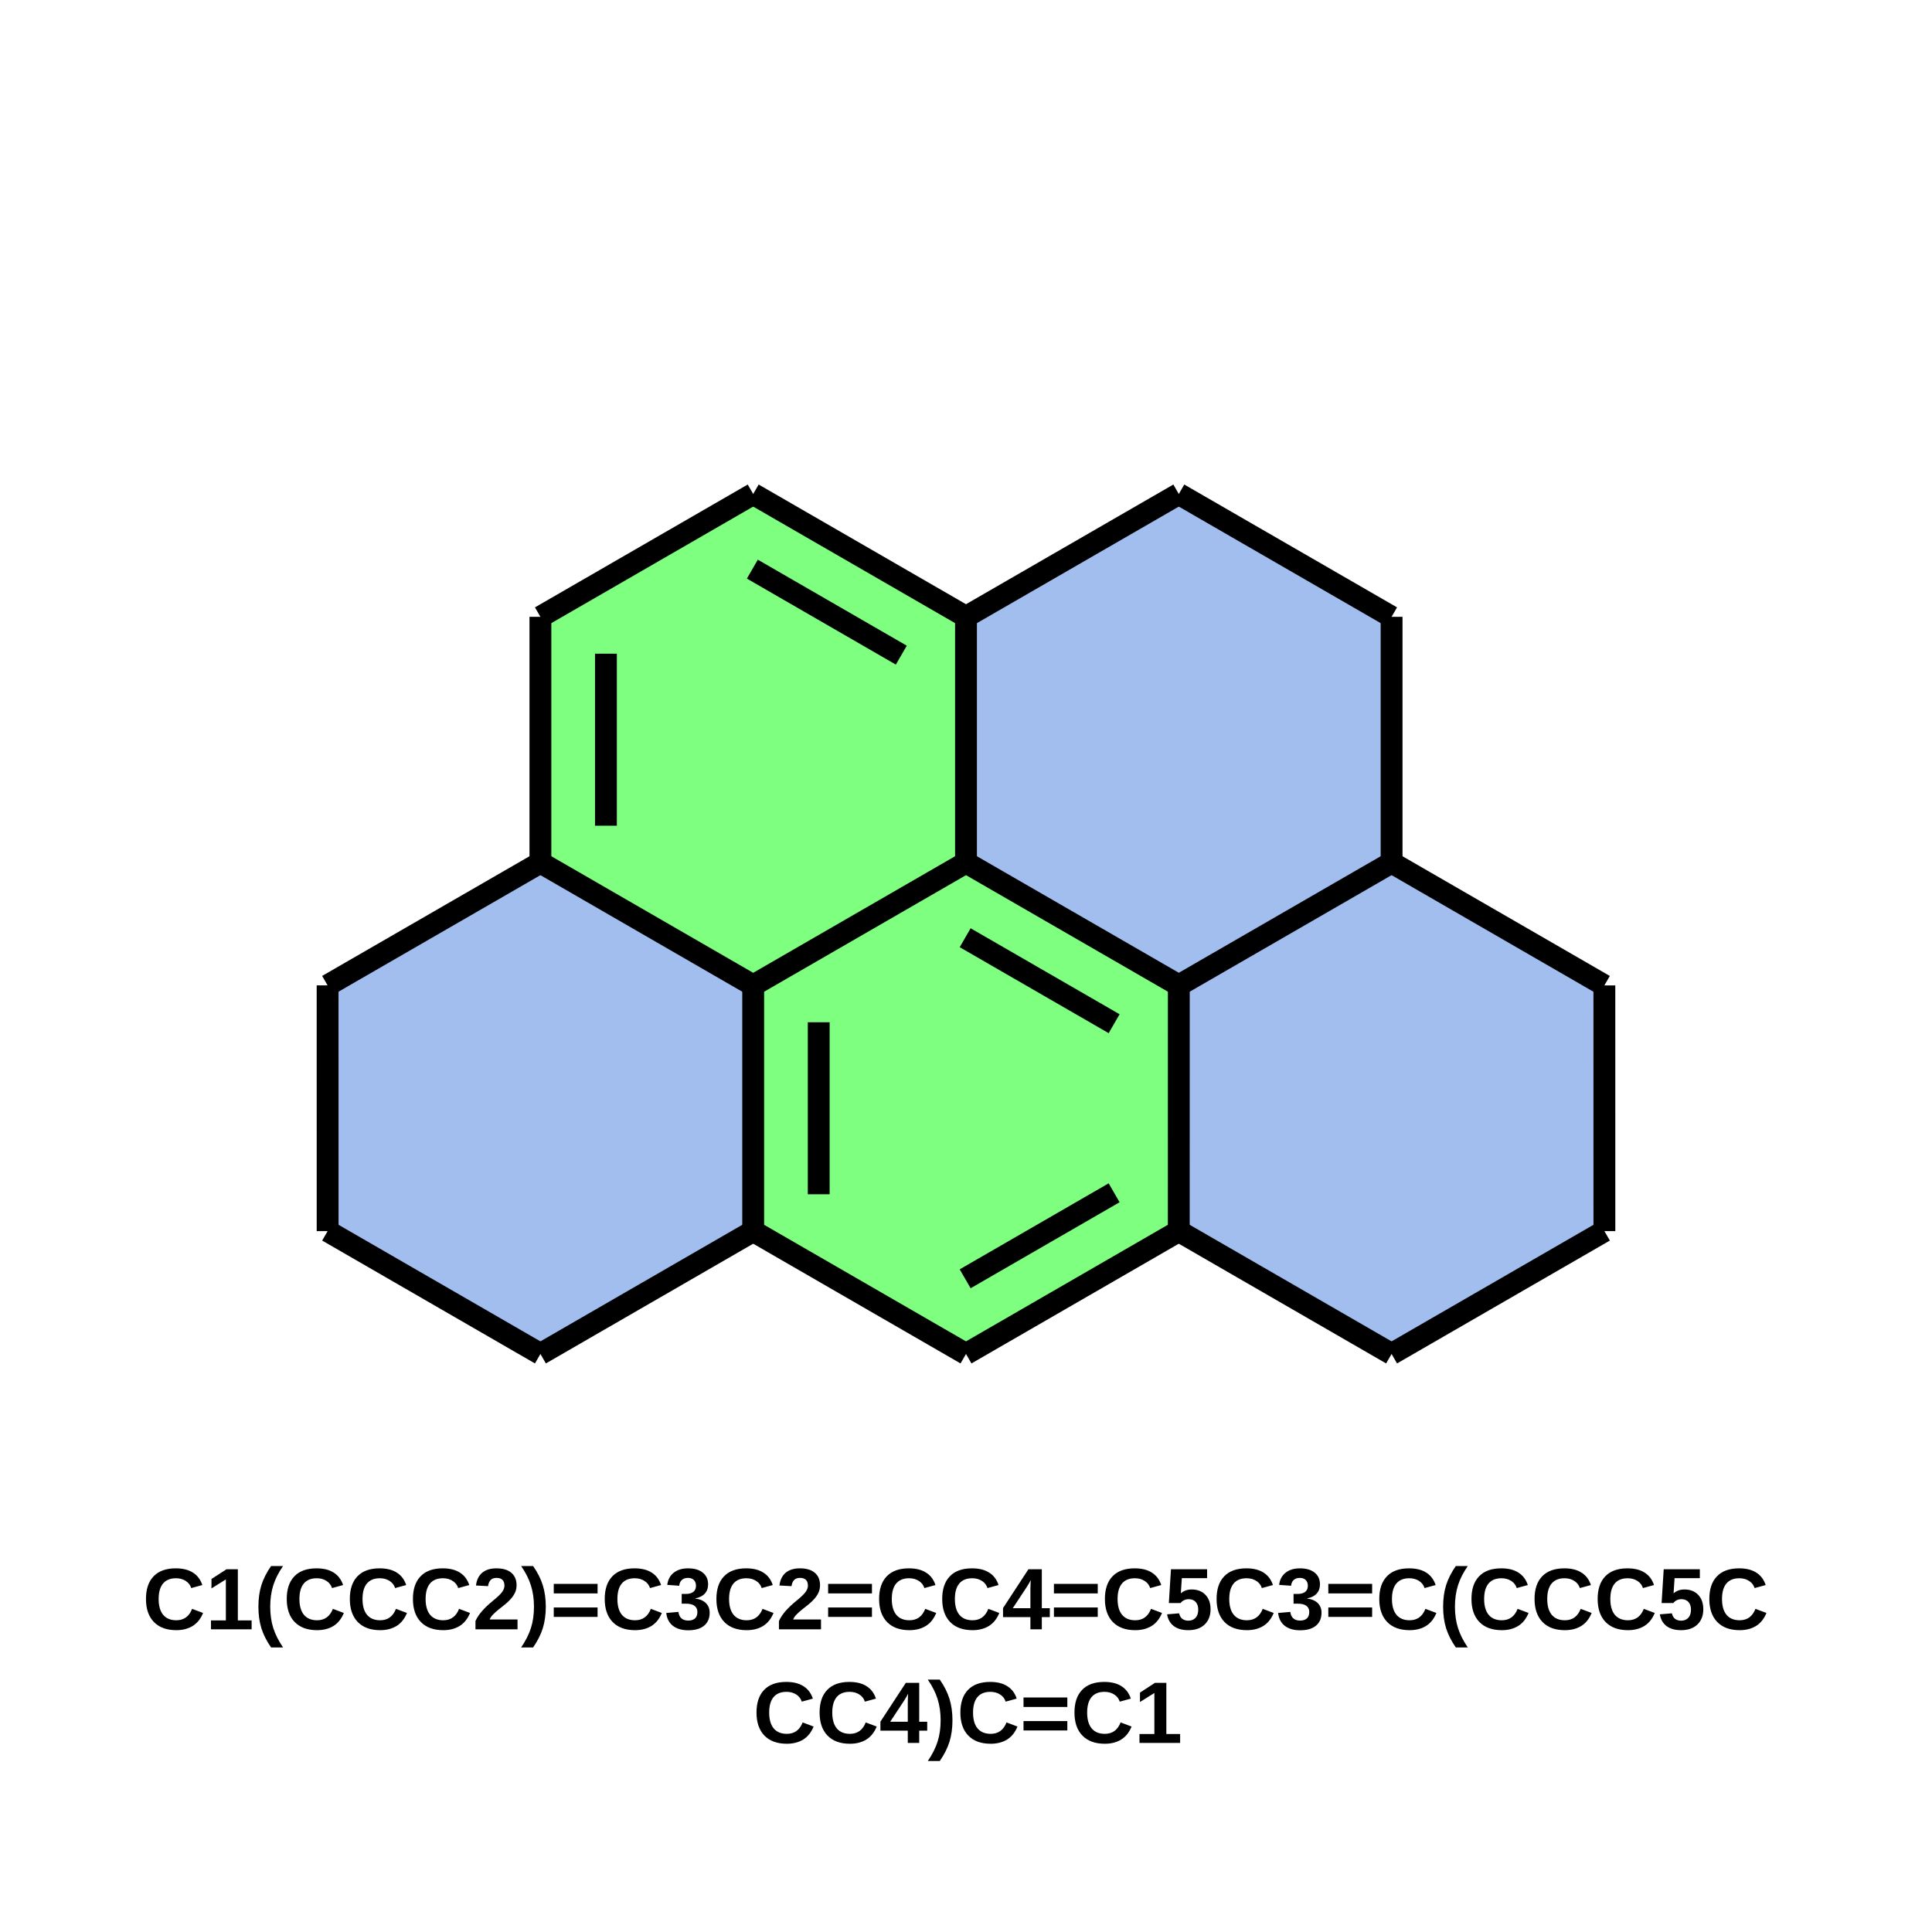
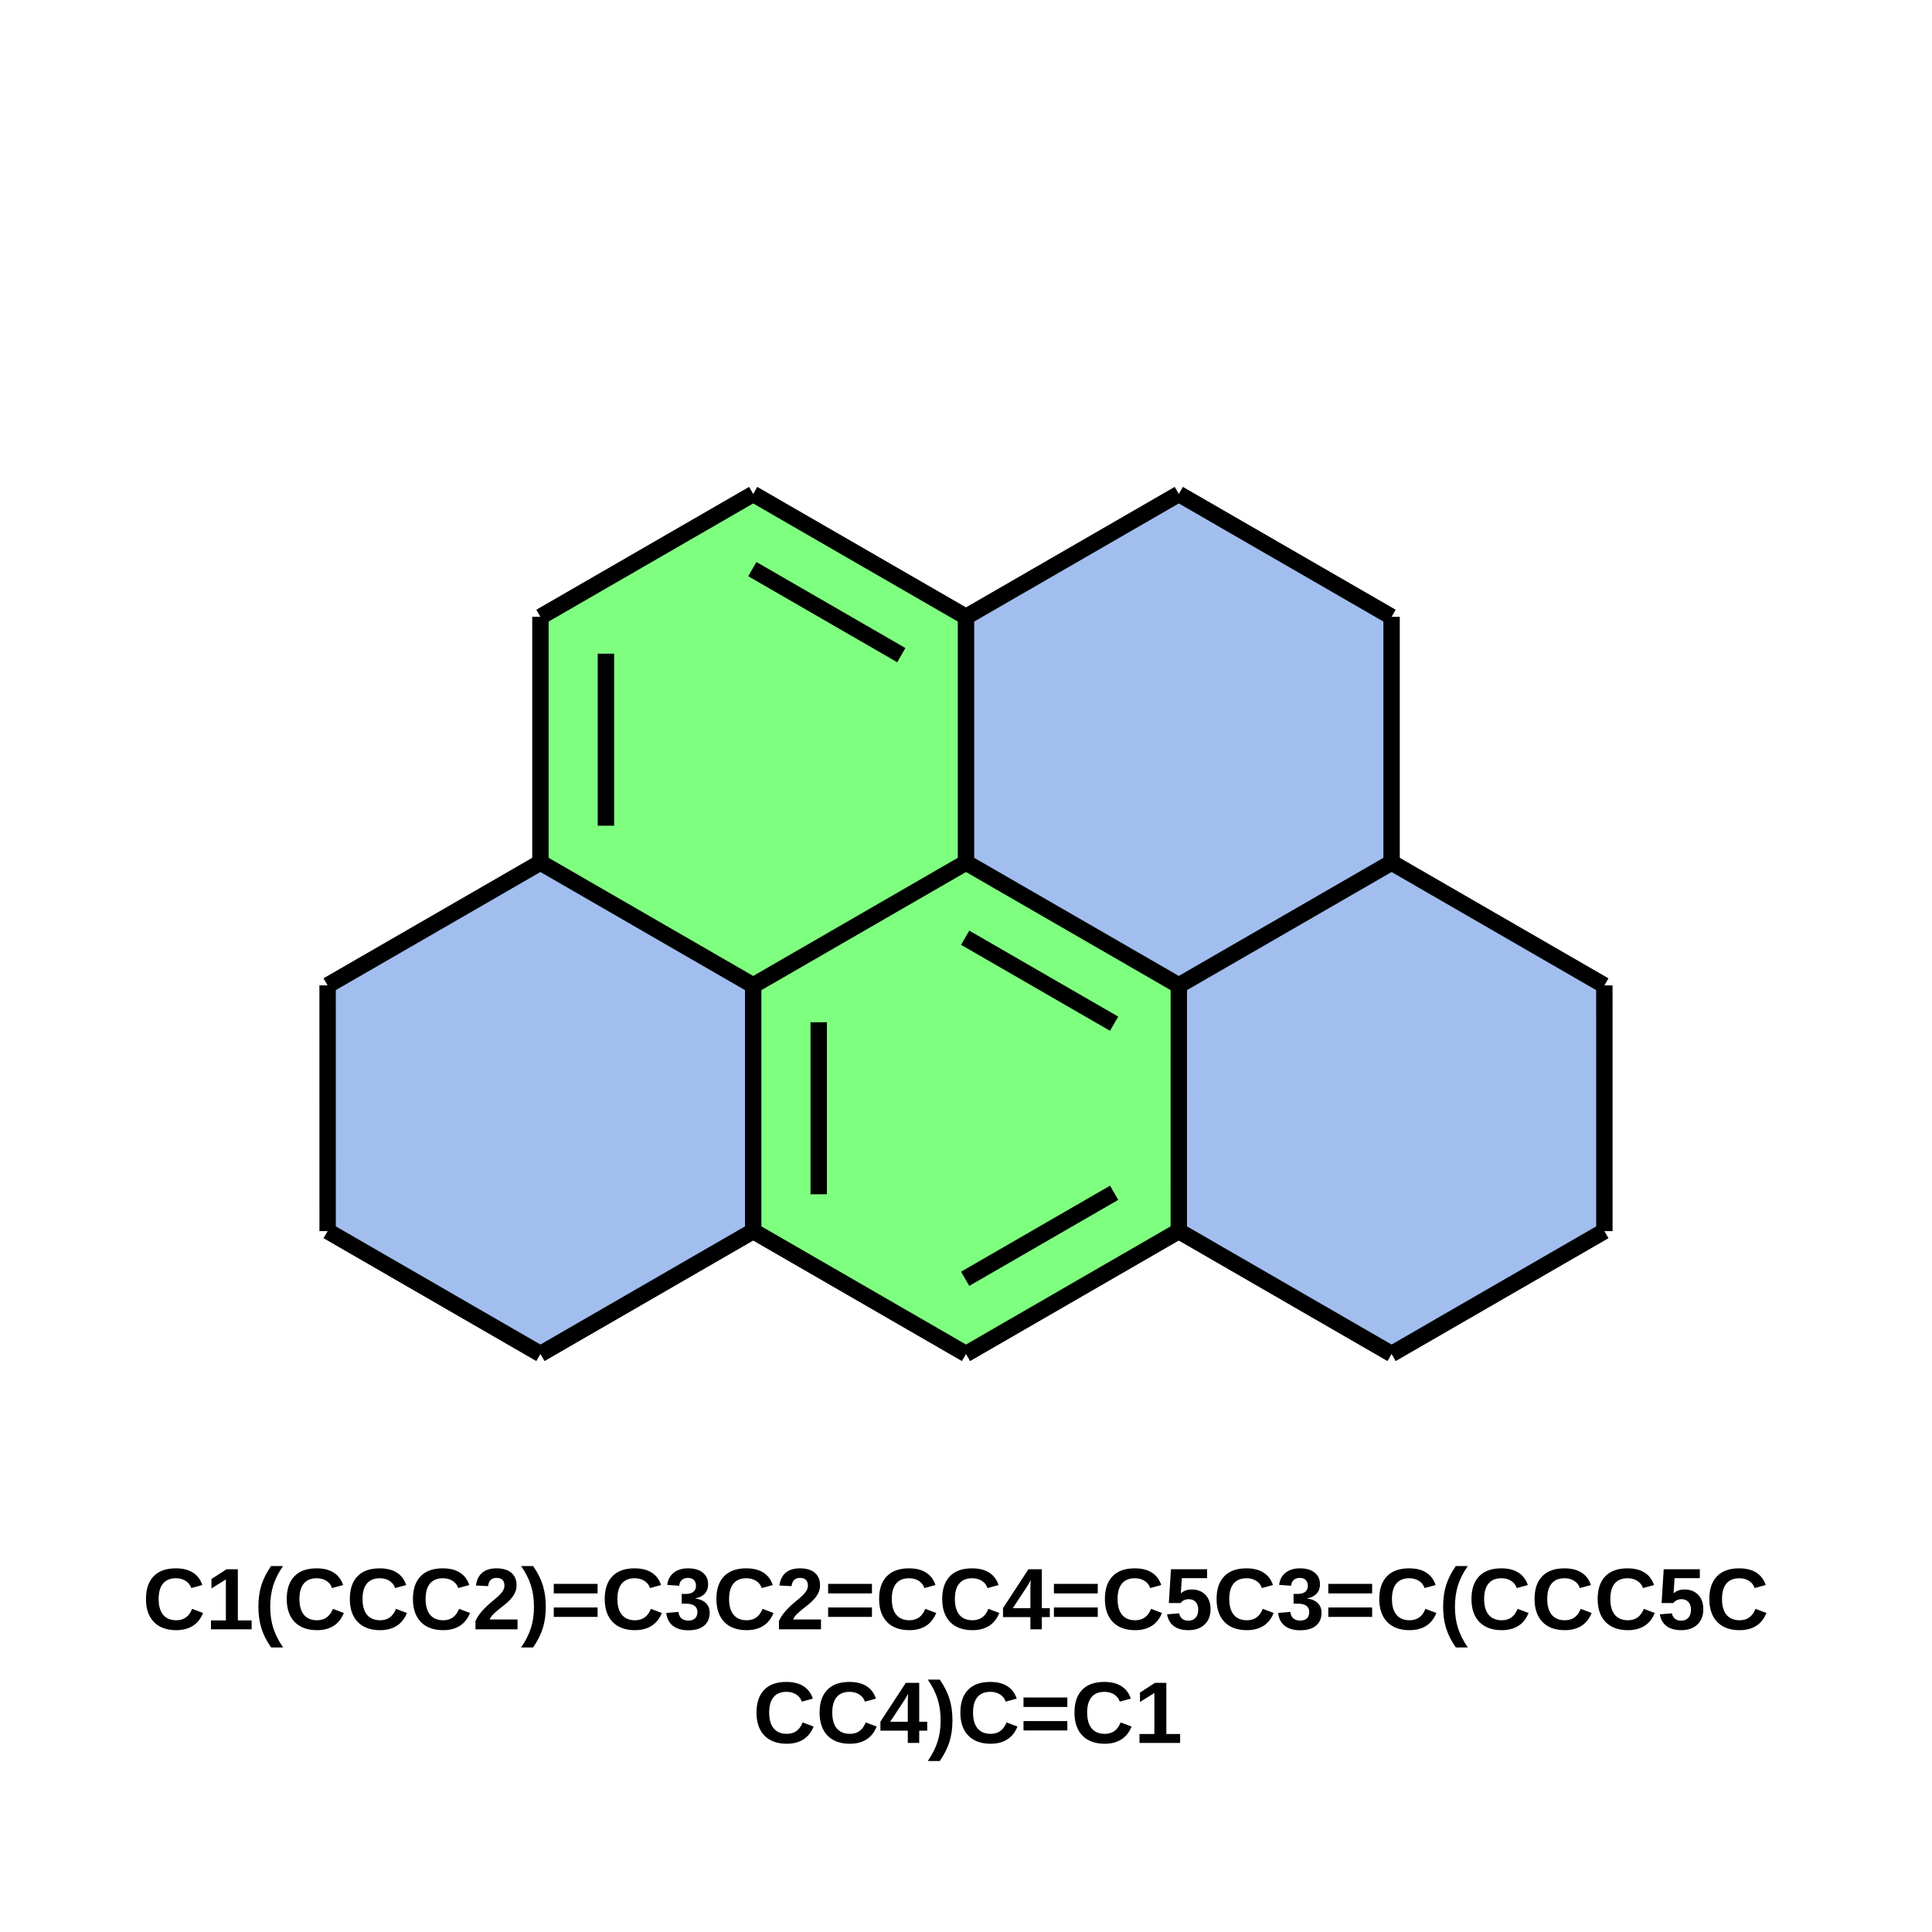
<svg xmlns="http://www.w3.org/2000/svg" class="main-svg" width="600" height="600" style="" viewBox="0 0 600 600">
  <rect x="0" y="0" width="600" height="600" style="fill: rgb(0, 0, 0); fill-opacity: 0;" />
-   <defs id="defs-2a0d12">
+   <defs id="defs-36b8a2">
    <g class="clips">
-       <clipPath id="clip2a0d12xyplot" class="plotclip">
+       <clipPath id="clip36b8a2xyplot" class="plotclip">
        <rect width="600" height="600" />
      </clipPath>
-       <clipPath class="axesclip" id="clip2a0d12x">
+       <clipPath class="axesclip" id="clip36b8a2x">
        <rect x="0" y="0" width="600" height="600" />
      </clipPath>
-       <clipPath class="axesclip" id="clip2a0d12y">
+       <clipPath class="axesclip" id="clip36b8a2y">
        <rect x="0" y="0" width="600" height="600" />
      </clipPath>
-       <clipPath class="axesclip" id="clip2a0d12xy">
+       <clipPath class="axesclip" id="clip36b8a2xy">
        <rect x="0" y="0" width="600" height="600" />
      </clipPath>
    </g>
    <g class="gradients" />
    <g class="patterns" />
  </defs>
  <g class="bglayer">
    <rect class="bg" x="0" y="0" width="600" height="600" style="fill: rgb(0, 0, 0); fill-opacity: 0; stroke-width: 0;" />
  </g>
  <g class="layer-below">
    <g class="imagelayer" />
    <g class="shapelayer" />
  </g>
  <g class="cartesianlayer">
    <g class="subplot xy">
      <g class="layer-subplot">
        <g class="shapelayer" />
        <g class="imagelayer" />
      </g>
      <g class="minor-gridlayer">
        <g class="x" />
        <g class="y" />
      </g>
      <g class="gridlayer">
        <g class="x" />
        <g class="y" />
      </g>
      <g class="zerolinelayer" />
      <path class="xlines-below crisp" d="M0,0" style="fill: none;" />
      <path class="ylines-below crisp" d="M0,0" style="fill: none;" />
      <g class="overlines-below" />
      <g class="xaxislayer-below" />
      <g class="yaxislayer-below" />
      <g class="overaxes-below" />
-       <g class="plot" transform="" clip-path="url(#clip2a0d12xyplot)">
+       <g class="plot" transform="" clip-path="url(#clip36b8a2xyplot)">
        <g class="scatterlayer mlayer">
-           <g class="trace scatter tracee80bc1" style="stroke-miterlimit: 2; opacity: 1;">
+           <g class="trace scatter trace864d31" style="stroke-miterlimit: 2; opacity: 1;">
            <g class="fills">
              <g>
                <path class="js-fill" d="M101.75,382.33L101.74,306.02L167.83,267.87L233.91,306.03L233.91,382.33L167.83,420.49Z" style="fill: rgb(69, 127, 222); fill-opacity: 0.5; stroke-width: 0;" />
              </g>
            </g>
            <g class="errorbars" />
            <g class="lines">
              <path class="js-line" d="M101.75,382.33L101.74,306.02L167.83,267.87L233.91,306.03L233.91,382.33L167.83,420.49" style="vector-effect: non-scaling-stroke; fill: none; stroke: rgb(0, 0, 0); stroke-opacity: 0; stroke-width: 2px; opacity: 1;" />
            </g>
            <g class="points" />
            <g class="text" />
          </g>
-           <g class="trace scatter tracec9cc9b" style="stroke-miterlimit: 2; opacity: 1;">
+           <g class="trace scatter trace39a6bb" style="stroke-miterlimit: 2; opacity: 1;">
            <g class="fills">
              <g>
                <path class="js-fill" d="M233.91,382.33L233.91,306.03L300,267.87L366.09,306.02L366.08,382.33L300,420.49Z" style="fill: rgb(0, 255, 0); fill-opacity: 0.5; stroke-width: 0;" />
              </g>
            </g>
            <g class="errorbars" />
            <g class="lines">
              <path class="js-line" d="M233.91,382.33L233.91,306.03L300,267.87L366.09,306.02L366.08,382.33L300,420.49" style="vector-effect: non-scaling-stroke; fill: none; stroke: rgb(0, 0, 0); stroke-opacity: 0; stroke-width: 2px; opacity: 1;" />
            </g>
            <g class="points" />
            <g class="text" />
          </g>
-           <g class="trace scatter trace2d0947" style="stroke-miterlimit: 2; opacity: 1;">
+           <g class="trace scatter tracecbe88d" style="stroke-miterlimit: 2; opacity: 1;">
            <g class="fills">
              <g>
                <path class="js-fill" d="M300,267.87L300,191.56L366.09,153.41L432.17,191.56L432.17,267.87L366.09,306.02Z" style="fill: rgb(69, 127, 222); fill-opacity: 0.5; stroke-width: 0;" />
              </g>
            </g>
            <g class="errorbars" />
            <g class="lines">
              <path class="js-line" d="M300,267.87L300,191.56L366.09,153.41L432.17,191.56L432.17,267.87L366.09,306.02" style="vector-effect: non-scaling-stroke; fill: none; stroke: rgb(0, 0, 0); stroke-opacity: 0; stroke-width: 2px; opacity: 1;" />
            </g>
            <g class="points" />
            <g class="text" />
          </g>
-           <g class="trace scatter trace7ff19b" style="stroke-miterlimit: 2; opacity: 1;">
+           <g class="trace scatter tracebcae65" style="stroke-miterlimit: 2; opacity: 1;">
            <g class="fills">
              <g>
                <path class="js-fill" d="M432.17,420.49L366.08,382.33L366.09,306.02L432.17,267.87L498.25,306.03L498.26,382.33Z" style="fill: rgb(69, 127, 222); fill-opacity: 0.5; stroke-width: 0;" />
              </g>
            </g>
            <g class="errorbars" />
            <g class="lines">
              <path class="js-line" d="M432.17,420.49L366.08,382.33L366.09,306.02L432.17,267.87L498.25,306.03L498.26,382.33" style="vector-effect: non-scaling-stroke; fill: none; stroke: rgb(0, 0, 0); stroke-opacity: 0; stroke-width: 2px; opacity: 1;" />
            </g>
            <g class="points" />
            <g class="text" />
          </g>
-           <g class="trace scatter tracecc85b1" style="stroke-miterlimit: 2; opacity: 1;">
+           <g class="trace scatter trace79d8cb" style="stroke-miterlimit: 2; opacity: 1;">
            <g class="fills">
              <g>
                <path class="js-fill" d="M233.91,306.03L167.83,267.87L167.83,191.56L233.91,153.41L300,191.56L300,267.87Z" style="fill: rgb(0, 255, 0); fill-opacity: 0.5; stroke-width: 0;" />
              </g>
            </g>
            <g class="errorbars" />
            <g class="lines">
              <path class="js-line" d="M233.91,306.03L167.83,267.87L167.83,191.56L233.91,153.41L300,191.56L300,267.87" style="vector-effect: non-scaling-stroke; fill: none; stroke: rgb(0, 0, 0); stroke-opacity: 0; stroke-width: 2px; opacity: 1;" />
            </g>
            <g class="points" />
            <g class="text" />
          </g>
-           <g class="trace scatter tracea2abf0" style="stroke-miterlimit: 2; opacity: 1;">
-             <g class="fills" />
-             <g class="errorbars" />
-             <g class="lines">
-               <path class="js-line" d="M167.83,267.87L101.74,306.02" style="vector-effect: non-scaling-stroke; fill: none; stroke: rgb(0, 0, 0); stroke-opacity: 1; stroke-width: 6.783px; opacity: 1;" />
-             </g>
-             <g class="points" />
-             <g class="text" />
-           </g>
-           <g class="trace scatter trace071d9a" style="stroke-miterlimit: 2; opacity: 1;">
-             <g class="fills" />
-             <g class="errorbars" />
-             <g class="lines">
-               <path class="js-line" d="M101.74,306.02L101.75,382.33" style="vector-effect: non-scaling-stroke; fill: none; stroke: rgb(0, 0, 0); stroke-opacity: 1; stroke-width: 6.783px; opacity: 1;" />
-             </g>
-             <g class="points" />
-             <g class="text" />
-           </g>
-           <g class="trace scatter trace790285" style="stroke-miterlimit: 2; opacity: 1;">
-             <g class="fills" />
-             <g class="errorbars" />
-             <g class="lines">
-               <path class="js-line" d="M101.75,382.33L167.83,420.49" style="vector-effect: non-scaling-stroke; fill: none; stroke: rgb(0, 0, 0); stroke-opacity: 1; stroke-width: 6.783px; opacity: 1;" />
-             </g>
-             <g class="points" />
-             <g class="text" />
-           </g>
-           <g class="trace scatter trace16b7af" style="stroke-miterlimit: 2; opacity: 1;">
-             <g class="fills" />
-             <g class="errorbars" />
-             <g class="lines">
-               <path class="js-line" d="M167.83,267.87L233.91,306.03" style="vector-effect: non-scaling-stroke; fill: none; stroke: rgb(0, 0, 0); stroke-opacity: 1; stroke-width: 6.783px; opacity: 1;" />
-             </g>
-             <g class="points" />
-             <g class="text" />
-           </g>
-           <g class="trace scatter trace8d6cbe" style="stroke-miterlimit: 2; opacity: 1;">
-             <g class="fills" />
-             <g class="errorbars" />
-             <g class="lines">
-               <path class="js-line" d="M233.91,306.03L233.91,382.33" style="vector-effect: non-scaling-stroke; fill: none; stroke: rgb(0, 0, 0); stroke-opacity: 1; stroke-width: 6.783px; opacity: 1;" />
-             </g>
-             <g class="points" />
-             <g class="text" />
-           </g>
-           <g class="trace scatter traceff643d" style="stroke-miterlimit: 2; opacity: 1;">
-             <g class="fills" />
-             <g class="errorbars" />
-             <g class="lines">
-               <path class="js-line" d="M254.26,317.47L254.26,370.89" style="vector-effect: non-scaling-stroke; fill: none; stroke: rgb(0, 0, 0); stroke-opacity: 1; stroke-width: 6.783px; opacity: 1;" />
-             </g>
-             <g class="points" />
-             <g class="text" />
-           </g>
-           <g class="trace scatter trace3f94e9" style="stroke-miterlimit: 2; opacity: 1;">
-             <g class="fills" />
-             <g class="errorbars" />
-             <g class="lines">
-               <path class="js-line" d="M233.91,382.33L300,420.49" style="vector-effect: non-scaling-stroke; fill: none; stroke: rgb(0, 0, 0); stroke-opacity: 1; stroke-width: 6.783px; opacity: 1;" />
-             </g>
-             <g class="points" />
-             <g class="text" />
-           </g>
-           <g class="trace scatter trace074eb7" style="stroke-miterlimit: 2; opacity: 1;">
-             <g class="fills" />
-             <g class="errorbars" />
-             <g class="lines">
-               <path class="js-line" d="M300,420.49L366.08,382.33" style="vector-effect: non-scaling-stroke; fill: none; stroke: rgb(0, 0, 0); stroke-opacity: 1; stroke-width: 6.783px; opacity: 1;" />
-             </g>
-             <g class="points" />
-             <g class="text" />
-           </g>
-           <g class="trace scatter trace4281a3" style="stroke-miterlimit: 2; opacity: 1;">
-             <g class="fills" />
-             <g class="errorbars" />
-             <g class="lines">
-               <path class="js-line" d="M299.74,397.14L346,370.43" style="vector-effect: non-scaling-stroke; fill: none; stroke: rgb(0, 0, 0); stroke-opacity: 1; stroke-width: 6.783px; opacity: 1;" />
-             </g>
-             <g class="points" />
-             <g class="text" />
-           </g>
-           <g class="trace scatter trace3c190e" style="stroke-miterlimit: 2; opacity: 1;">
-             <g class="fills" />
-             <g class="errorbars" />
-             <g class="lines">
-               <path class="js-line" d="M366.08,382.33L366.09,306.02" style="vector-effect: non-scaling-stroke; fill: none; stroke: rgb(0, 0, 0); stroke-opacity: 1; stroke-width: 6.783px; opacity: 1;" />
-             </g>
-             <g class="points" />
-             <g class="text" />
-           </g>
-           <g class="trace scatter trace7d8c54" style="stroke-miterlimit: 2; opacity: 1;">
-             <g class="fills" />
-             <g class="errorbars" />
-             <g class="lines">
-               <path class="js-line" d="M366.09,306.02L300,267.87" style="vector-effect: non-scaling-stroke; fill: none; stroke: rgb(0, 0, 0); stroke-opacity: 1; stroke-width: 6.783px; opacity: 1;" />
-             </g>
-             <g class="points" />
-             <g class="text" />
-           </g>
-           <g class="trace scatter trace598258" style="stroke-miterlimit: 2; opacity: 1;">
-             <g class="fills" />
-             <g class="errorbars" />
-             <g class="lines">
-               <path class="js-line" d="M346,317.92L299.74,291.22" style="vector-effect: non-scaling-stroke; fill: none; stroke: rgb(0, 0, 0); stroke-opacity: 1; stroke-width: 6.783px; opacity: 1;" />
-             </g>
-             <g class="points" />
-             <g class="text" />
-           </g>
-           <g class="trace scatter trace8ded92" style="stroke-miterlimit: 2; opacity: 1;">
-             <g class="fills" />
-             <g class="errorbars" />
-             <g class="lines">
-               <path class="js-line" d="M300,267.87L300,191.56" style="vector-effect: non-scaling-stroke; fill: none; stroke: rgb(0, 0, 0); stroke-opacity: 1; stroke-width: 6.783px; opacity: 1;" />
-             </g>
-             <g class="points" />
-             <g class="text" />
-           </g>
-           <g class="trace scatter trace7efdce" style="stroke-miterlimit: 2; opacity: 1;">
-             <g class="fills" />
-             <g class="errorbars" />
-             <g class="lines">
-               <path class="js-line" d="M300,191.56L366.09,153.41" style="vector-effect: non-scaling-stroke; fill: none; stroke: rgb(0, 0, 0); stroke-opacity: 1; stroke-width: 6.783px; opacity: 1;" />
-             </g>
-             <g class="points" />
-             <g class="text" />
-           </g>
-           <g class="trace scatter tracebcdbd1" style="stroke-miterlimit: 2; opacity: 1;">
-             <g class="fills" />
-             <g class="errorbars" />
-             <g class="lines">
-               <path class="js-line" d="M366.09,153.41L432.17,191.56" style="vector-effect: non-scaling-stroke; fill: none; stroke: rgb(0, 0, 0); stroke-opacity: 1; stroke-width: 6.783px; opacity: 1;" />
-             </g>
-             <g class="points" />
-             <g class="text" />
-           </g>
-           <g class="trace scatter tracef725a9" style="stroke-miterlimit: 2; opacity: 1;">
-             <g class="fills" />
-             <g class="errorbars" />
-             <g class="lines">
-               <path class="js-line" d="M432.17,191.56L432.17,267.87" style="vector-effect: non-scaling-stroke; fill: none; stroke: rgb(0, 0, 0); stroke-opacity: 1; stroke-width: 6.783px; opacity: 1;" />
-             </g>
-             <g class="points" />
-             <g class="text" />
-           </g>
-           <g class="trace scatter trace5ce16c" style="stroke-miterlimit: 2; opacity: 1;">
-             <g class="fills" />
-             <g class="errorbars" />
-             <g class="lines">
-               <path class="js-line" d="M432.17,267.87L498.25,306.03" style="vector-effect: non-scaling-stroke; fill: none; stroke: rgb(0, 0, 0); stroke-opacity: 1; stroke-width: 6.783px; opacity: 1;" />
-             </g>
-             <g class="points" />
-             <g class="text" />
-           </g>
-           <g class="trace scatter trace9733f0" style="stroke-miterlimit: 2; opacity: 1;">
-             <g class="fills" />
-             <g class="errorbars" />
-             <g class="lines">
-               <path class="js-line" d="M498.25,306.03L498.26,382.33" style="vector-effect: non-scaling-stroke; fill: none; stroke: rgb(0, 0, 0); stroke-opacity: 1; stroke-width: 6.783px; opacity: 1;" />
-             </g>
-             <g class="points" />
-             <g class="text" />
-           </g>
-           <g class="trace scatter trace22ab8c" style="stroke-miterlimit: 2; opacity: 1;">
-             <g class="fills" />
-             <g class="errorbars" />
-             <g class="lines">
-               <path class="js-line" d="M498.26,382.33L432.17,420.49" style="vector-effect: non-scaling-stroke; fill: none; stroke: rgb(0, 0, 0); stroke-opacity: 1; stroke-width: 6.783px; opacity: 1;" />
-             </g>
-             <g class="points" />
-             <g class="text" />
-           </g>
-           <g class="trace scatter trace7743aa" style="stroke-miterlimit: 2; opacity: 1;">
-             <g class="fills" />
-             <g class="errorbars" />
-             <g class="lines">
-               <path class="js-line" d="M300,191.56L233.91,153.41" style="vector-effect: non-scaling-stroke; fill: none; stroke: rgb(0, 0, 0); stroke-opacity: 1; stroke-width: 6.783px; opacity: 1;" />
-             </g>
-             <g class="points" />
-             <g class="text" />
-           </g>
-           <g class="trace scatter trace2eb54d" style="stroke-miterlimit: 2; opacity: 1;">
-             <g class="fills" />
-             <g class="errorbars" />
-             <g class="lines">
-               <path class="js-line" d="M279.91,203.46L233.65,176.75" style="vector-effect: non-scaling-stroke; fill: none; stroke: rgb(0, 0, 0); stroke-opacity: 1; stroke-width: 6.783px; opacity: 1;" />
-             </g>
-             <g class="points" />
-             <g class="text" />
-           </g>
-           <g class="trace scatter tracef5b6fa" style="stroke-miterlimit: 2; opacity: 1;">
-             <g class="fills" />
-             <g class="errorbars" />
-             <g class="lines">
-               <path class="js-line" d="M233.91,153.41L167.83,191.56" style="vector-effect: non-scaling-stroke; fill: none; stroke: rgb(0, 0, 0); stroke-opacity: 1; stroke-width: 6.783px; opacity: 1;" />
-             </g>
-             <g class="points" />
-             <g class="text" />
-           </g>
-           <g class="trace scatter traceb8b8d8" style="stroke-miterlimit: 2; opacity: 1;">
-             <g class="fills" />
-             <g class="errorbars" />
-             <g class="lines">
-               <path class="js-line" d="M167.83,191.56L167.83,267.87" style="vector-effect: non-scaling-stroke; fill: none; stroke: rgb(0, 0, 0); stroke-opacity: 1; stroke-width: 6.783px; opacity: 1;" />
-             </g>
-             <g class="points" />
-             <g class="text" />
-           </g>
-           <g class="trace scatter trace694506" style="stroke-miterlimit: 2; opacity: 1;">
-             <g class="fills" />
-             <g class="errorbars" />
-             <g class="lines">
-               <path class="js-line" d="M188.18,203.01L188.18,256.43" style="vector-effect: non-scaling-stroke; fill: none; stroke: rgb(0, 0, 0); stroke-opacity: 1; stroke-width: 6.783px; opacity: 1;" />
-             </g>
-             <g class="points" />
-             <g class="text" />
-           </g>
-           <g class="trace scatter trace4d6f59" style="stroke-miterlimit: 2; opacity: 1;">
-             <g class="fills" />
-             <g class="errorbars" />
-             <g class="lines">
-               <path class="js-line" d="M233.91,382.33L167.83,420.49" style="vector-effect: non-scaling-stroke; fill: none; stroke: rgb(0, 0, 0); stroke-opacity: 1; stroke-width: 6.783px; opacity: 1;" />
-             </g>
-             <g class="points" />
-             <g class="text" />
-           </g>
-           <g class="trace scatter tracea0f688" style="stroke-miterlimit: 2; opacity: 1;">
-             <g class="fills" />
-             <g class="errorbars" />
-             <g class="lines">
-               <path class="js-line" d="M300,267.87L233.91,306.03" style="vector-effect: non-scaling-stroke; fill: none; stroke: rgb(0, 0, 0); stroke-opacity: 1; stroke-width: 6.783px; opacity: 1;" />
-             </g>
-             <g class="points" />
-             <g class="text" />
-           </g>
-           <g class="trace scatter traceee0986" style="stroke-miterlimit: 2; opacity: 1;">
-             <g class="fills" />
-             <g class="errorbars" />
-             <g class="lines">
-               <path class="js-line" d="M432.17,420.49L366.08,382.33" style="vector-effect: non-scaling-stroke; fill: none; stroke: rgb(0, 0, 0); stroke-opacity: 1; stroke-width: 6.783px; opacity: 1;" />
-             </g>
-             <g class="points" />
-             <g class="text" />
-           </g>
-           <g class="trace scatter trace390b34" style="stroke-miterlimit: 2; opacity: 1;">
-             <g class="fills" />
-             <g class="errorbars" />
-             <g class="lines">
-               <path class="js-line" d="M432.17,267.87L366.09,306.02" style="vector-effect: non-scaling-stroke; fill: none; stroke: rgb(0, 0, 0); stroke-opacity: 1; stroke-width: 6.783px; opacity: 1;" />
+           <g class="trace scatter trace7cd82c" style="stroke-miterlimit: 2; opacity: 1;">
+             <g class="fills" />
+             <g class="errorbars" />
+             <g class="lines">
+               <path class="js-line" d="M167.83,267.87L101.74,306.02" style="vector-effect: non-scaling-stroke; fill: none; stroke: rgb(0, 0, 0); stroke-opacity: 1; stroke-width: 5.087px; opacity: 1;" />
+             </g>
+             <g class="points" />
+             <g class="text" />
+           </g>
+           <g class="trace scatter trace080136" style="stroke-miterlimit: 2; opacity: 1;">
+             <g class="fills" />
+             <g class="errorbars" />
+             <g class="lines">
+               <path class="js-line" d="M101.74,306.02L101.75,382.33" style="vector-effect: non-scaling-stroke; fill: none; stroke: rgb(0, 0, 0); stroke-opacity: 1; stroke-width: 5.087px; opacity: 1;" />
+             </g>
+             <g class="points" />
+             <g class="text" />
+           </g>
+           <g class="trace scatter trace796f2e" style="stroke-miterlimit: 2; opacity: 1;">
+             <g class="fills" />
+             <g class="errorbars" />
+             <g class="lines">
+               <path class="js-line" d="M101.75,382.33L167.83,420.49" style="vector-effect: non-scaling-stroke; fill: none; stroke: rgb(0, 0, 0); stroke-opacity: 1; stroke-width: 5.087px; opacity: 1;" />
+             </g>
+             <g class="points" />
+             <g class="text" />
+           </g>
+           <g class="trace scatter trace466ad9" style="stroke-miterlimit: 2; opacity: 1;">
+             <g class="fills" />
+             <g class="errorbars" />
+             <g class="lines">
+               <path class="js-line" d="M167.83,267.87L233.91,306.03" style="vector-effect: non-scaling-stroke; fill: none; stroke: rgb(0, 0, 0); stroke-opacity: 1; stroke-width: 5.087px; opacity: 1;" />
+             </g>
+             <g class="points" />
+             <g class="text" />
+           </g>
+           <g class="trace scatter tracebcc180" style="stroke-miterlimit: 2; opacity: 1;">
+             <g class="fills" />
+             <g class="errorbars" />
+             <g class="lines">
+               <path class="js-line" d="M233.91,306.03L233.91,382.33" style="vector-effect: non-scaling-stroke; fill: none; stroke: rgb(0, 0, 0); stroke-opacity: 1; stroke-width: 5.087px; opacity: 1;" />
+             </g>
+             <g class="points" />
+             <g class="text" />
+           </g>
+           <g class="trace scatter trace822cd4" style="stroke-miterlimit: 2; opacity: 1;">
+             <g class="fills" />
+             <g class="errorbars" />
+             <g class="lines">
+               <path class="js-line" d="M254.26,317.47L254.26,370.89" style="vector-effect: non-scaling-stroke; fill: none; stroke: rgb(0, 0, 0); stroke-opacity: 1; stroke-width: 5.087px; opacity: 1;" />
+             </g>
+             <g class="points" />
+             <g class="text" />
+           </g>
+           <g class="trace scatter trace3d6397" style="stroke-miterlimit: 2; opacity: 1;">
+             <g class="fills" />
+             <g class="errorbars" />
+             <g class="lines">
+               <path class="js-line" d="M233.91,382.33L300,420.49" style="vector-effect: non-scaling-stroke; fill: none; stroke: rgb(0, 0, 0); stroke-opacity: 1; stroke-width: 5.087px; opacity: 1;" />
+             </g>
+             <g class="points" />
+             <g class="text" />
+           </g>
+           <g class="trace scatter tracea7637a" style="stroke-miterlimit: 2; opacity: 1;">
+             <g class="fills" />
+             <g class="errorbars" />
+             <g class="lines">
+               <path class="js-line" d="M300,420.49L366.08,382.33" style="vector-effect: non-scaling-stroke; fill: none; stroke: rgb(0, 0, 0); stroke-opacity: 1; stroke-width: 5.087px; opacity: 1;" />
+             </g>
+             <g class="points" />
+             <g class="text" />
+           </g>
+           <g class="trace scatter trace8c3da1" style="stroke-miterlimit: 2; opacity: 1;">
+             <g class="fills" />
+             <g class="errorbars" />
+             <g class="lines">
+               <path class="js-line" d="M299.74,397.14L346,370.43" style="vector-effect: non-scaling-stroke; fill: none; stroke: rgb(0, 0, 0); stroke-opacity: 1; stroke-width: 5.087px; opacity: 1;" />
+             </g>
+             <g class="points" />
+             <g class="text" />
+           </g>
+           <g class="trace scatter trace539685" style="stroke-miterlimit: 2; opacity: 1;">
+             <g class="fills" />
+             <g class="errorbars" />
+             <g class="lines">
+               <path class="js-line" d="M366.08,382.33L366.09,306.02" style="vector-effect: non-scaling-stroke; fill: none; stroke: rgb(0, 0, 0); stroke-opacity: 1; stroke-width: 5.087px; opacity: 1;" />
+             </g>
+             <g class="points" />
+             <g class="text" />
+           </g>
+           <g class="trace scatter tracef2b761" style="stroke-miterlimit: 2; opacity: 1;">
+             <g class="fills" />
+             <g class="errorbars" />
+             <g class="lines">
+               <path class="js-line" d="M366.09,306.02L300,267.87" style="vector-effect: non-scaling-stroke; fill: none; stroke: rgb(0, 0, 0); stroke-opacity: 1; stroke-width: 5.087px; opacity: 1;" />
+             </g>
+             <g class="points" />
+             <g class="text" />
+           </g>
+           <g class="trace scatter tracead2542" style="stroke-miterlimit: 2; opacity: 1;">
+             <g class="fills" />
+             <g class="errorbars" />
+             <g class="lines">
+               <path class="js-line" d="M346,317.92L299.74,291.22" style="vector-effect: non-scaling-stroke; fill: none; stroke: rgb(0, 0, 0); stroke-opacity: 1; stroke-width: 5.087px; opacity: 1;" />
+             </g>
+             <g class="points" />
+             <g class="text" />
+           </g>
+           <g class="trace scatter tracef1f3b1" style="stroke-miterlimit: 2; opacity: 1;">
+             <g class="fills" />
+             <g class="errorbars" />
+             <g class="lines">
+               <path class="js-line" d="M300,267.87L300,191.56" style="vector-effect: non-scaling-stroke; fill: none; stroke: rgb(0, 0, 0); stroke-opacity: 1; stroke-width: 5.087px; opacity: 1;" />
+             </g>
+             <g class="points" />
+             <g class="text" />
+           </g>
+           <g class="trace scatter tracec14fc0" style="stroke-miterlimit: 2; opacity: 1;">
+             <g class="fills" />
+             <g class="errorbars" />
+             <g class="lines">
+               <path class="js-line" d="M300,191.56L366.09,153.41" style="vector-effect: non-scaling-stroke; fill: none; stroke: rgb(0, 0, 0); stroke-opacity: 1; stroke-width: 5.087px; opacity: 1;" />
+             </g>
+             <g class="points" />
+             <g class="text" />
+           </g>
+           <g class="trace scatter trace25f6c9" style="stroke-miterlimit: 2; opacity: 1;">
+             <g class="fills" />
+             <g class="errorbars" />
+             <g class="lines">
+               <path class="js-line" d="M366.09,153.41L432.17,191.56" style="vector-effect: non-scaling-stroke; fill: none; stroke: rgb(0, 0, 0); stroke-opacity: 1; stroke-width: 5.087px; opacity: 1;" />
+             </g>
+             <g class="points" />
+             <g class="text" />
+           </g>
+           <g class="trace scatter tracec6745f" style="stroke-miterlimit: 2; opacity: 1;">
+             <g class="fills" />
+             <g class="errorbars" />
+             <g class="lines">
+               <path class="js-line" d="M432.17,191.56L432.17,267.87" style="vector-effect: non-scaling-stroke; fill: none; stroke: rgb(0, 0, 0); stroke-opacity: 1; stroke-width: 5.087px; opacity: 1;" />
+             </g>
+             <g class="points" />
+             <g class="text" />
+           </g>
+           <g class="trace scatter traceb9646f" style="stroke-miterlimit: 2; opacity: 1;">
+             <g class="fills" />
+             <g class="errorbars" />
+             <g class="lines">
+               <path class="js-line" d="M432.17,267.87L498.25,306.03" style="vector-effect: non-scaling-stroke; fill: none; stroke: rgb(0, 0, 0); stroke-opacity: 1; stroke-width: 5.087px; opacity: 1;" />
+             </g>
+             <g class="points" />
+             <g class="text" />
+           </g>
+           <g class="trace scatter trace102fb8" style="stroke-miterlimit: 2; opacity: 1;">
+             <g class="fills" />
+             <g class="errorbars" />
+             <g class="lines">
+               <path class="js-line" d="M498.25,306.03L498.26,382.33" style="vector-effect: non-scaling-stroke; fill: none; stroke: rgb(0, 0, 0); stroke-opacity: 1; stroke-width: 5.087px; opacity: 1;" />
+             </g>
+             <g class="points" />
+             <g class="text" />
+           </g>
+           <g class="trace scatter trace95dc3f" style="stroke-miterlimit: 2; opacity: 1;">
+             <g class="fills" />
+             <g class="errorbars" />
+             <g class="lines">
+               <path class="js-line" d="M498.26,382.33L432.17,420.49" style="vector-effect: non-scaling-stroke; fill: none; stroke: rgb(0, 0, 0); stroke-opacity: 1; stroke-width: 5.087px; opacity: 1;" />
+             </g>
+             <g class="points" />
+             <g class="text" />
+           </g>
+           <g class="trace scatter trace0a5d56" style="stroke-miterlimit: 2; opacity: 1;">
+             <g class="fills" />
+             <g class="errorbars" />
+             <g class="lines">
+               <path class="js-line" d="M300,191.56L233.91,153.41" style="vector-effect: non-scaling-stroke; fill: none; stroke: rgb(0, 0, 0); stroke-opacity: 1; stroke-width: 5.087px; opacity: 1;" />
+             </g>
+             <g class="points" />
+             <g class="text" />
+           </g>
+           <g class="trace scatter tracefcbca7" style="stroke-miterlimit: 2; opacity: 1;">
+             <g class="fills" />
+             <g class="errorbars" />
+             <g class="lines">
+               <path class="js-line" d="M279.91,203.46L233.65,176.75" style="vector-effect: non-scaling-stroke; fill: none; stroke: rgb(0, 0, 0); stroke-opacity: 1; stroke-width: 5.087px; opacity: 1;" />
+             </g>
+             <g class="points" />
+             <g class="text" />
+           </g>
+           <g class="trace scatter trace5fb3b9" style="stroke-miterlimit: 2; opacity: 1;">
+             <g class="fills" />
+             <g class="errorbars" />
+             <g class="lines">
+               <path class="js-line" d="M233.91,153.41L167.83,191.56" style="vector-effect: non-scaling-stroke; fill: none; stroke: rgb(0, 0, 0); stroke-opacity: 1; stroke-width: 5.087px; opacity: 1;" />
+             </g>
+             <g class="points" />
+             <g class="text" />
+           </g>
+           <g class="trace scatter tracee05559" style="stroke-miterlimit: 2; opacity: 1;">
+             <g class="fills" />
+             <g class="errorbars" />
+             <g class="lines">
+               <path class="js-line" d="M167.83,191.56L167.83,267.87" style="vector-effect: non-scaling-stroke; fill: none; stroke: rgb(0, 0, 0); stroke-opacity: 1; stroke-width: 5.087px; opacity: 1;" />
+             </g>
+             <g class="points" />
+             <g class="text" />
+           </g>
+           <g class="trace scatter trace60a901" style="stroke-miterlimit: 2; opacity: 1;">
+             <g class="fills" />
+             <g class="errorbars" />
+             <g class="lines">
+               <path class="js-line" d="M188.18,203.01L188.18,256.43" style="vector-effect: non-scaling-stroke; fill: none; stroke: rgb(0, 0, 0); stroke-opacity: 1; stroke-width: 5.087px; opacity: 1;" />
+             </g>
+             <g class="points" />
+             <g class="text" />
+           </g>
+           <g class="trace scatter trace2d3cc2" style="stroke-miterlimit: 2; opacity: 1;">
+             <g class="fills" />
+             <g class="errorbars" />
+             <g class="lines">
+               <path class="js-line" d="M233.91,382.33L167.83,420.49" style="vector-effect: non-scaling-stroke; fill: none; stroke: rgb(0, 0, 0); stroke-opacity: 1; stroke-width: 5.087px; opacity: 1;" />
+             </g>
+             <g class="points" />
+             <g class="text" />
+           </g>
+           <g class="trace scatter tracec02217" style="stroke-miterlimit: 2; opacity: 1;">
+             <g class="fills" />
+             <g class="errorbars" />
+             <g class="lines">
+               <path class="js-line" d="M300,267.87L233.91,306.03" style="vector-effect: non-scaling-stroke; fill: none; stroke: rgb(0, 0, 0); stroke-opacity: 1; stroke-width: 5.087px; opacity: 1;" />
+             </g>
+             <g class="points" />
+             <g class="text" />
+           </g>
+           <g class="trace scatter trace8007bd" style="stroke-miterlimit: 2; opacity: 1;">
+             <g class="fills" />
+             <g class="errorbars" />
+             <g class="lines">
+               <path class="js-line" d="M432.17,420.49L366.08,382.33" style="vector-effect: non-scaling-stroke; fill: none; stroke: rgb(0, 0, 0); stroke-opacity: 1; stroke-width: 5.087px; opacity: 1;" />
+             </g>
+             <g class="points" />
+             <g class="text" />
+           </g>
+           <g class="trace scatter traced4a63e" style="stroke-miterlimit: 2; opacity: 1;">
+             <g class="fills" />
+             <g class="errorbars" />
+             <g class="lines">
+               <path class="js-line" d="M432.17,267.87L366.09,306.02" style="vector-effect: non-scaling-stroke; fill: none; stroke: rgb(0, 0, 0); stroke-opacity: 1; stroke-width: 5.087px; opacity: 1;" />
            </g>
            <g class="points" />
            <g class="text" />
          </g>
        </g>
      </g>
      <g class="overplot" />
      <path class="xlines-above" />
      <path class="ylines-above" />
      <g class="overlines-above" />
      <g class="xaxislayer-above" />
      <g class="yaxislayer-above" />
      <g class="overaxes-above" />
    </g>
  </g>
  <g class="polarlayer" />
  <g class="smithlayer" />
  <g class="ternarylayer" />
  <g class="geolayer" />
  <g class="funnelarealayer" />
  <g class="pielayer" />
  <g class="iciclelayer" />
  <g class="treemaplayer" />
  <g class="sunburstlayer" />
  <g class="glimages" />
-   <defs id="topdefs-2a0d12">
+   <defs id="topdefs-36b8a2">
    <g class="clips" />
  </defs>
  <g class="layer-above">
    <g class="imagelayer" />
    <g class="shapelayer" />
  </g>
  <g class="infolayer">
    <g class="g-gtitle" />
    <g class="annotation" data-index="0" style="opacity: 1;">
      <g class="annotation-text-g" transform="rotate(0,300,514.49)">
        <g class="cursor-pointer" transform="translate(46,479)">
          <rect class="bg" x="0.5" y="0.5" width="508" height="69" style="stroke-width: 1px; stroke: rgb(0, 0, 0); stroke-opacity: 0; fill: rgb(0, 0, 0); fill-opacity: 0;" />
          <text class="annotation-text" text-anchor="middle" x="254.547" y="27" style="font-family: Arial; font-size: 27.132px; fill: rgb(0, 0, 0); fill-opacity: 1; white-space: pre;">
            <tspan class="line" dy="0em" x="254.547" y="27">
              <tspan style="font-weight:bold">C1(CCC2)=C3C2=CC4=C5C3=C(CCC5C</tspan>
            </tspan>
            <tspan class="line" dy="1.3em" x="254.547" y="27">
              <tspan style="font-weight:bold">CC4)C=C1</tspan>
            </tspan>
          </text>
        </g>
      </g>
    </g>
  </g>
</svg>
